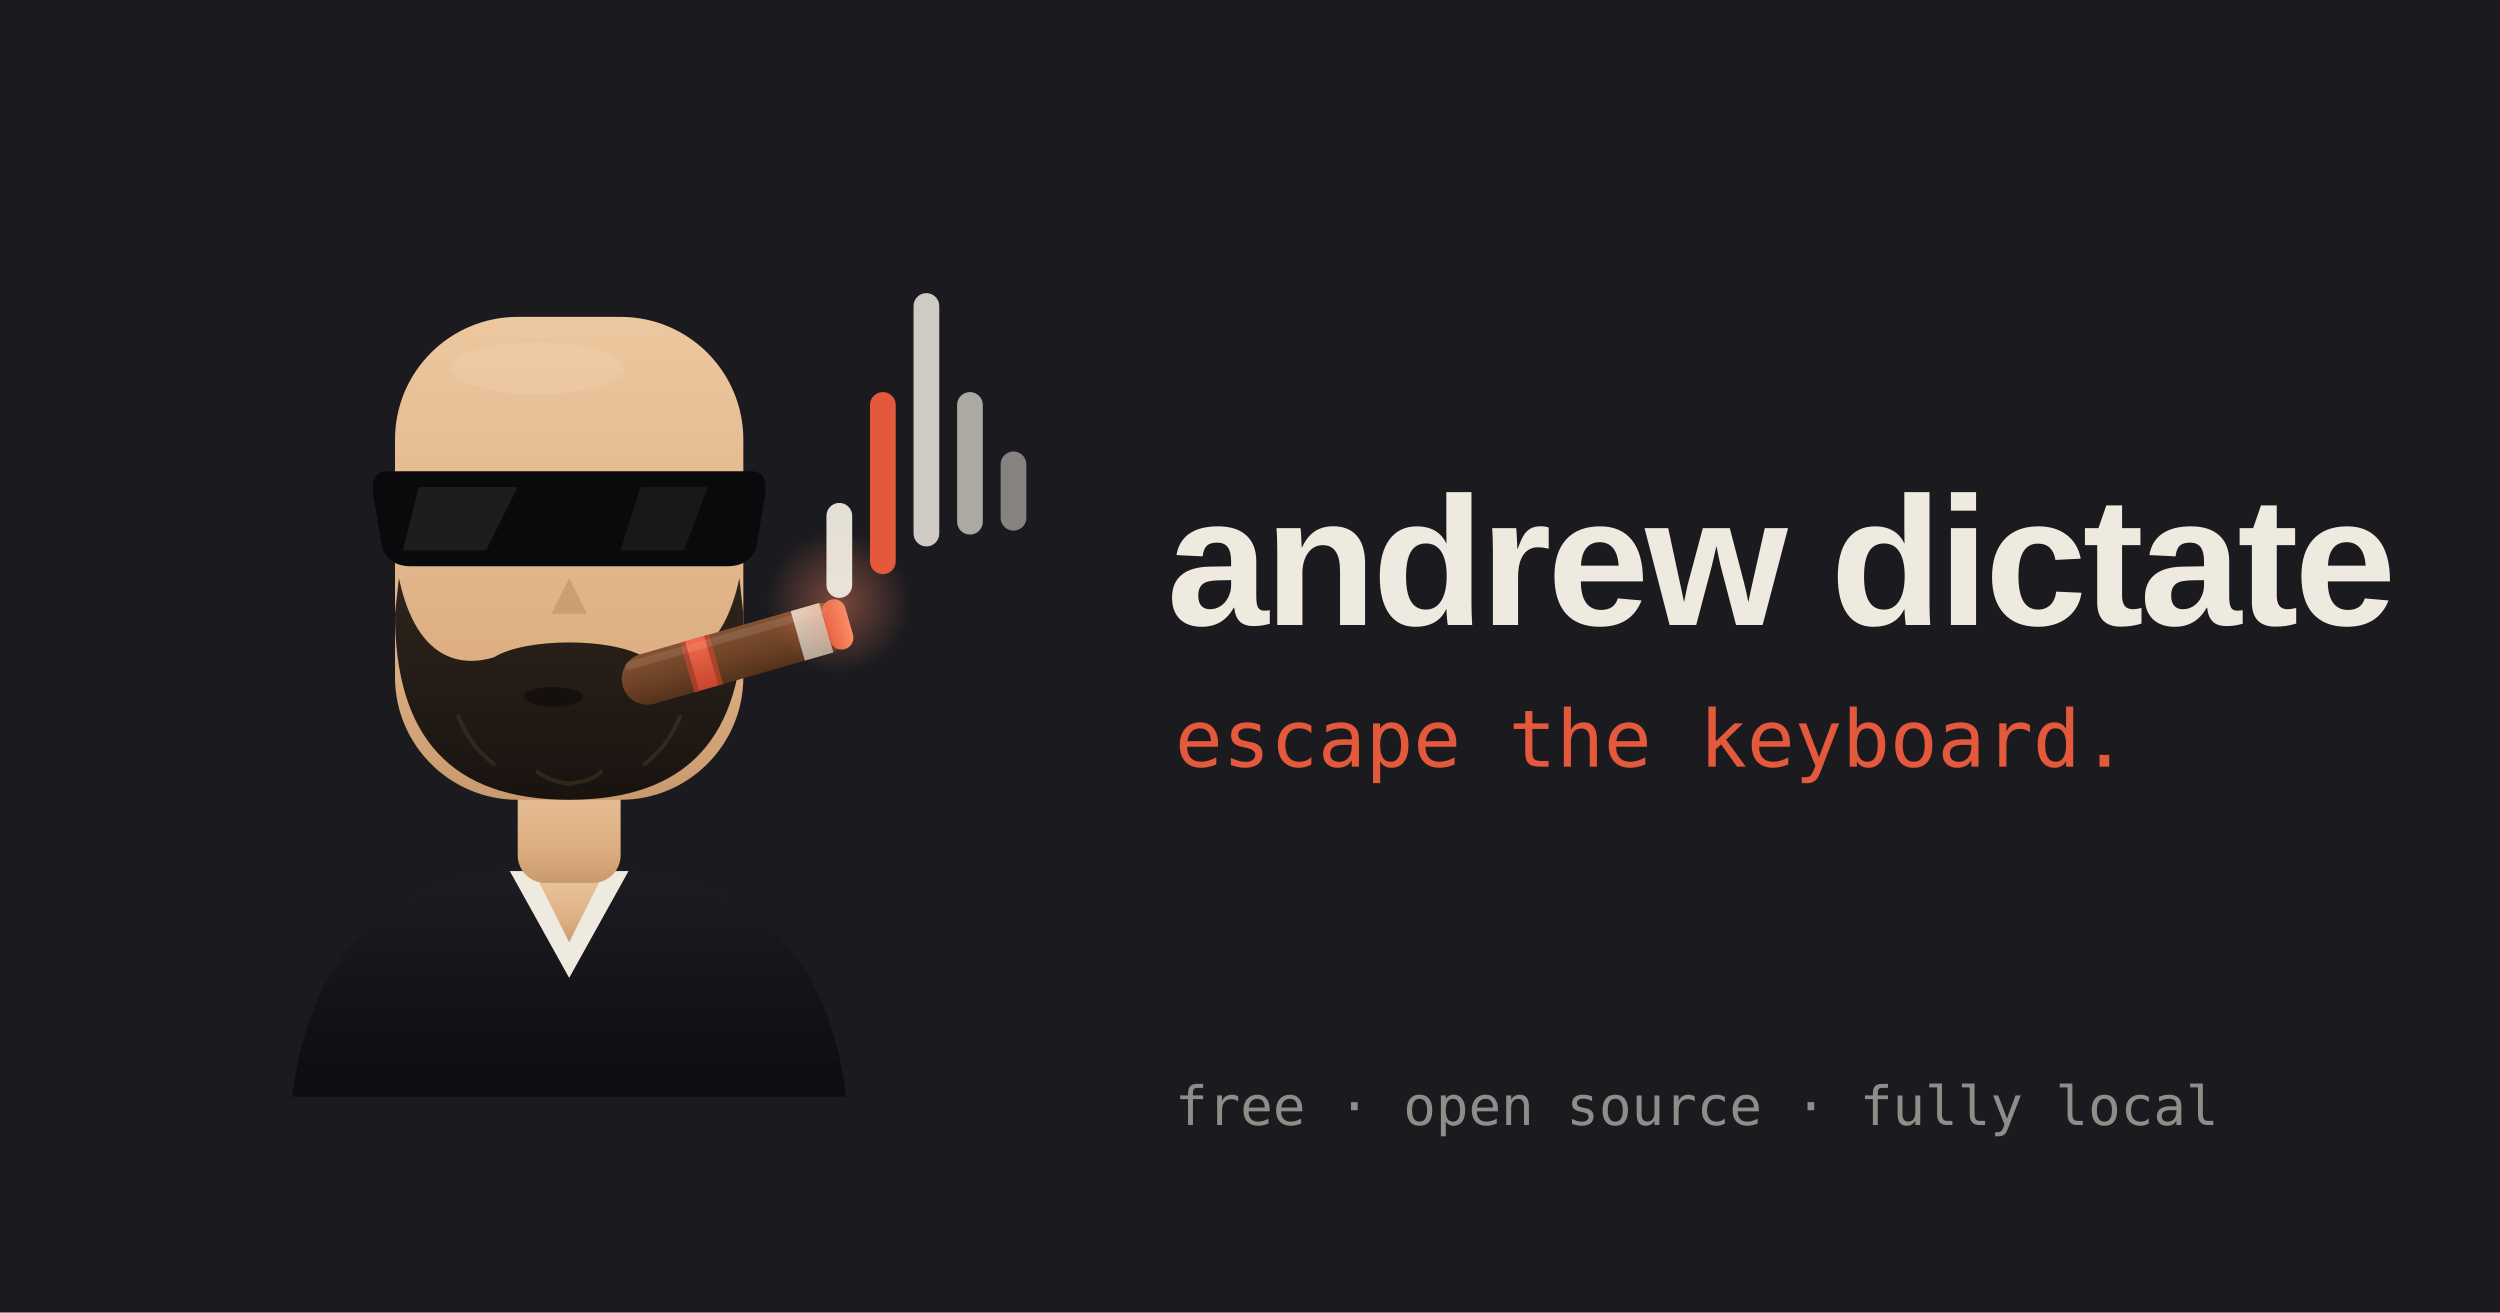
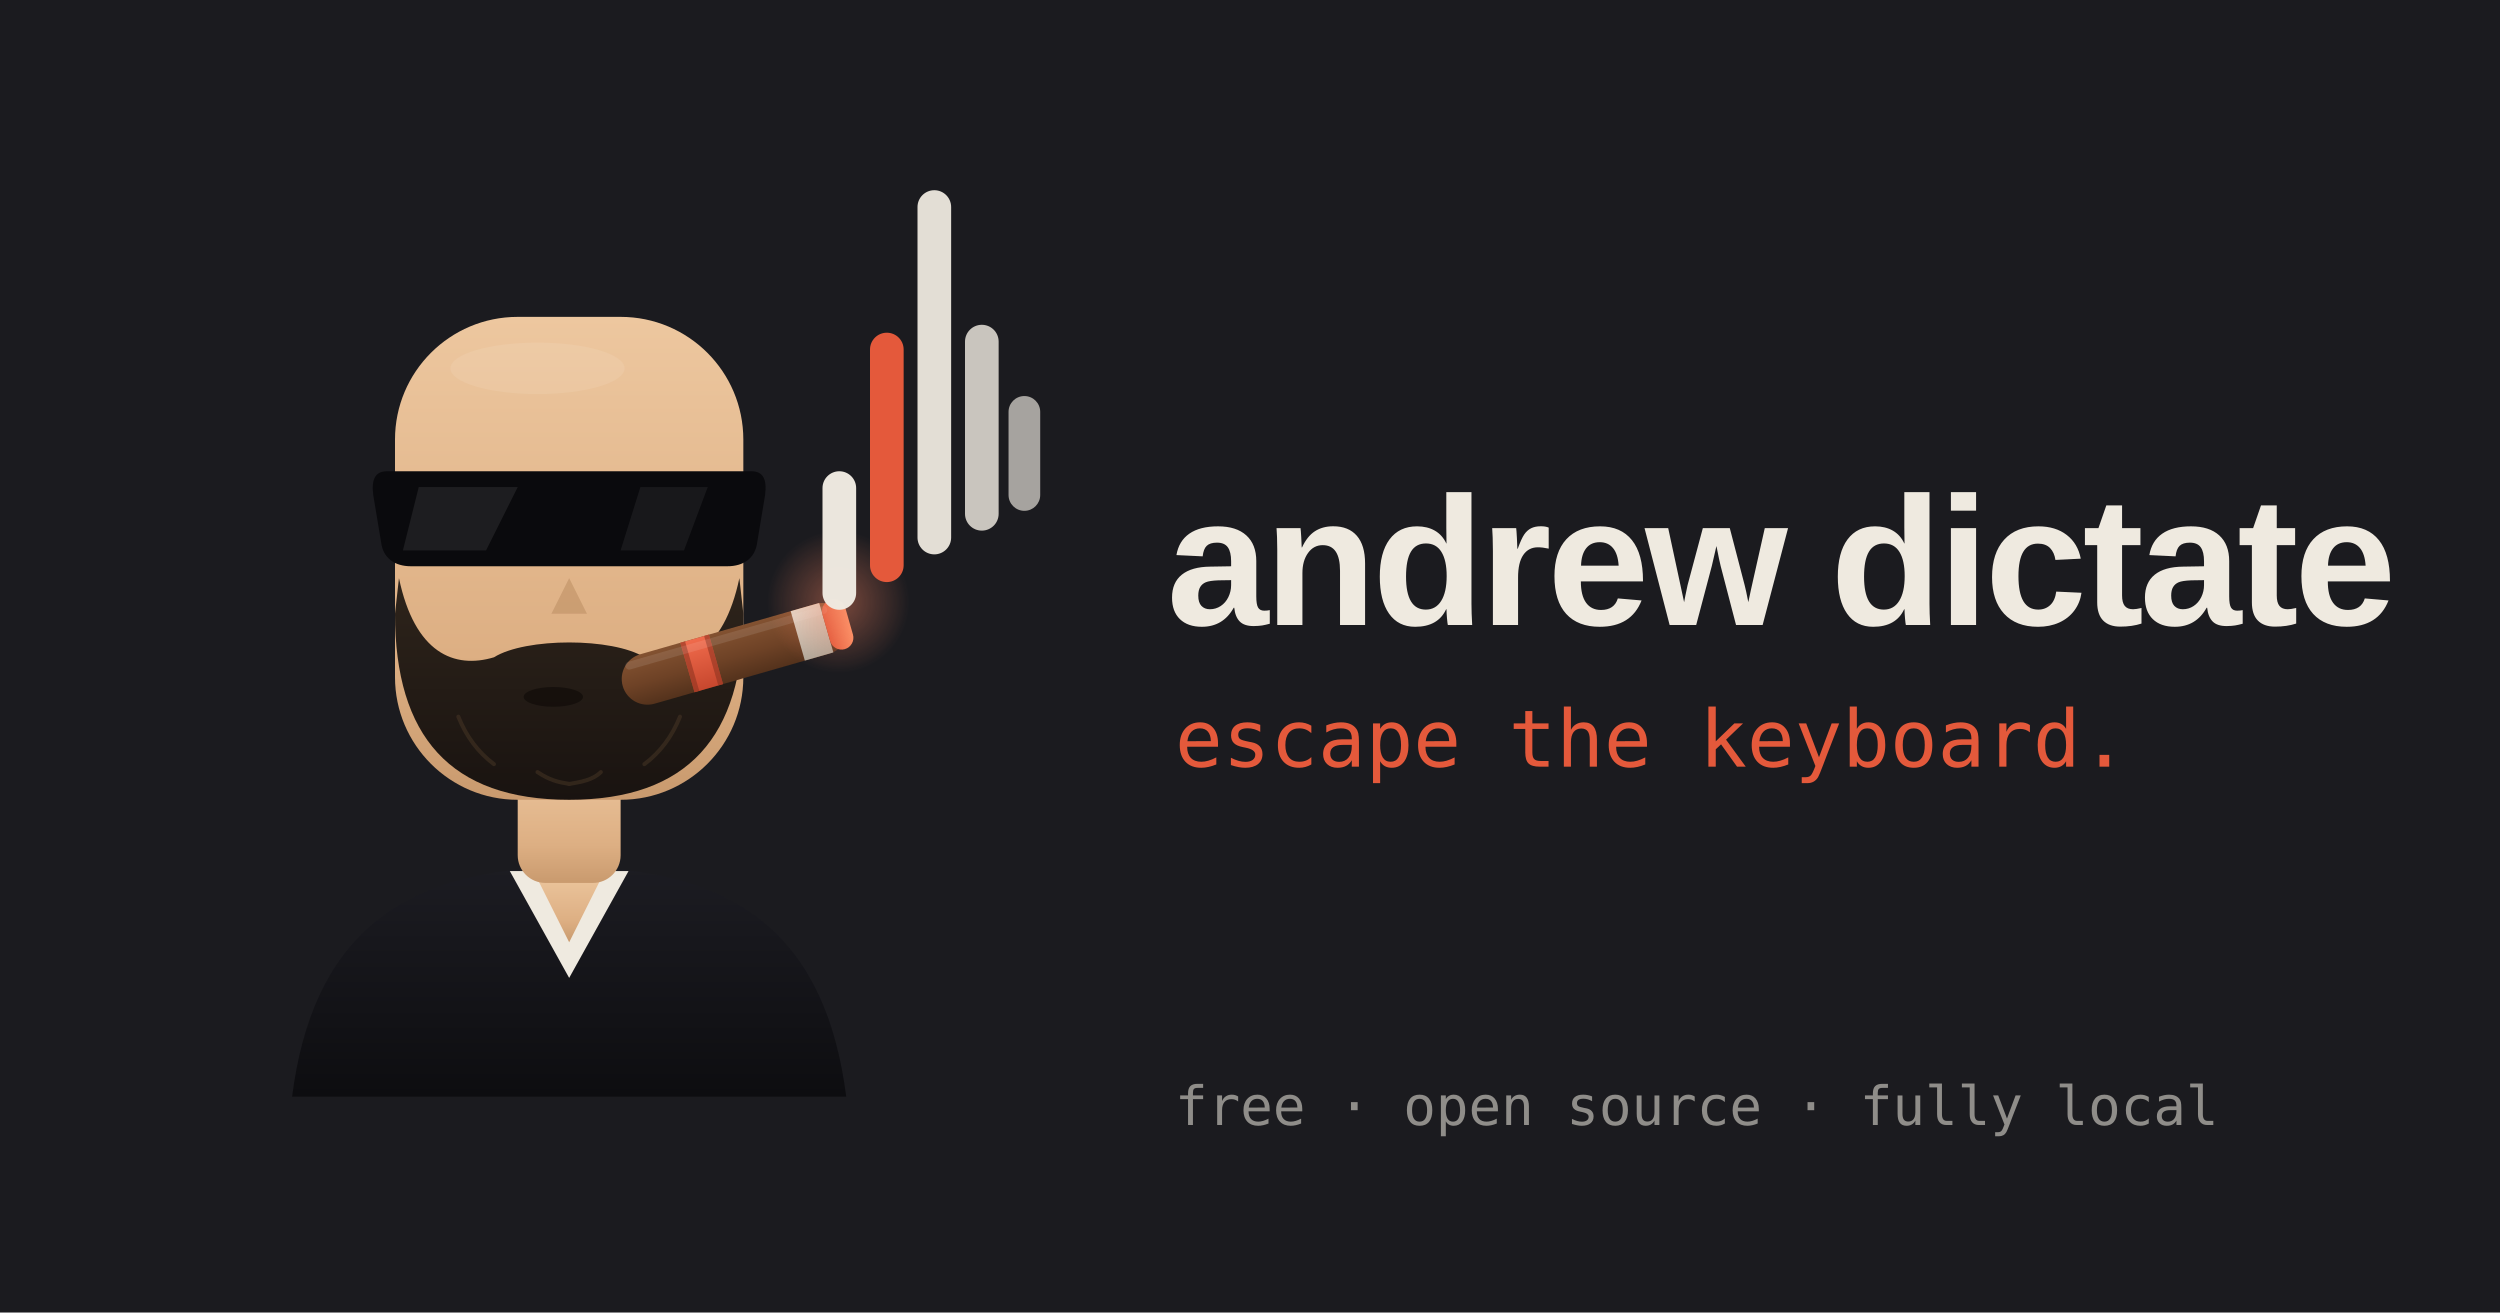
<svg xmlns="http://www.w3.org/2000/svg" viewBox="0 0 1200 630" width="1200" height="630">
  <defs>
    <radialGradient id="bgGlow" cx="52%" cy="40%" r="78%">
      <stop offset="0%" stop-color="#242430" />
      <stop offset="100%" stop-color="#141418" />
    </radialGradient>
    <linearGradient id="skin" x1="0" y1="0" x2="0" y2="1">
      <stop offset="0%" stop-color="#EDC79F" />
      <stop offset="70%" stop-color="#DDAF83" />
      <stop offset="100%" stop-color="#C99A6E" />
    </linearGradient>
    <linearGradient id="beard" x1="0" y1="0" x2="0" y2="1">
      <stop offset="0%" stop-color="#2E241B" />
      <stop offset="100%" stop-color="#191310" />
    </linearGradient>
    <linearGradient id="suit" x1="0" y1="0" x2="0" y2="1">
      <stop offset="0%" stop-color="#1C1C22" />
      <stop offset="100%" stop-color="#0D0D10" />
    </linearGradient>
    <linearGradient id="body" x1="0" y1="0" x2="0" y2="1">
      <stop offset="0%" stop-color="#835231" />
      <stop offset="55%" stop-color="#6E4226" />
      <stop offset="100%" stop-color="#54321C" />
    </linearGradient>
    <linearGradient id="band" x1="0" y1="0" x2="0" y2="1">
      <stop offset="0%" stop-color="#F06B4C" />
      <stop offset="100%" stop-color="#C7472E" />
    </linearGradient>
    <linearGradient id="ash" x1="0" y1="0" x2="0" y2="1">
      <stop offset="0%" stop-color="#E4DED1" />
      <stop offset="100%" stop-color="#AFA99C" />
    </linearGradient>
    <linearGradient id="ember" x1="0" y1="0" x2="1" y2="0">
      <stop offset="0%" stop-color="#E4593B" />
      <stop offset="100%" stop-color="#FF9468" />
    </linearGradient>
    <radialGradient id="emberGlow" cx="50%" cy="50%" r="50%">
      <stop offset="0%" stop-color="#F0805F" stop-opacity="0.45" />
      <stop offset="100%" stop-color="#F0805F" stop-opacity="0" />
    </radialGradient>
  </defs>
  <rect width="1200" height="630" fill="#1B1B1F" />
  <g transform="translate(30 40) scale(0.95)">
    <path d="M116 512 C 126 434, 168 396, 256 396 C 344 396, 386 434, 396 512 Z" fill="url(#suit)" />
    <path d="M226 398 L 286 398 L 256 452 Z" fill="#EFEAE0" />
    <path d="M238 398 L 274 398 L 256 434 Z" fill="url(#skin)" />
    <rect x="230" y="340" width="52" height="64" rx="14" fill="url(#skin)" />
    <rect x="230" y="340" width="52" height="18" fill="#B8895E" opacity="0.55" />
    <rect x="168" y="118" width="176" height="244" rx="62" fill="url(#skin)" />
    <ellipse cx="240" cy="144" rx="44" ry="13" fill="#FFFFFF" opacity="0.08" />
    <path d="M170 250            C 178 288, 198 296, 218 290            C 234 280, 278 280, 294 290            C 314 296, 334 288, 342 250            L 344 268            C 344 330, 316 362, 256 362            C 196 362, 168 330, 168 268            Z" fill="url(#beard)" />
    <ellipse cx="248" cy="310" rx="15" ry="5" fill="#0D0906" opacity="0.6" />
    <g stroke="#4A3826" stroke-width="2" opacity="0.5" fill="none" stroke-linecap="round">
      <path d="M200 320 C 204 330, 210 338, 218 344" />
      <path d="M312 320 C 308 330, 302 338, 294 344" />
      <path d="M240 348 C 246 352, 250 353, 256 354" />
      <path d="M272 348 C 268 352, 262 353, 256 354" />
    </g>
    <path d="M164 196            L 348 196            C 354 196, 356 200, 355 208            L 351 232            C 350 240, 344 244, 336 244            L 176 244            C 168 244, 162 240, 161 232            L 157 208            C 156 200, 158 196, 164 196            Z" fill="#0A0A0D" />
    <path d="M180 204 L 230 204 L 214 236 L 172 236 Z" fill="#FFFFFF" opacity="0.08" />
    <path d="M292 204 L 326 204 L 314 236 L 282 236 Z" fill="#FFFFFF" opacity="0.06" />
    <path d="M247 268 L 265 268 L 256 250 Z" fill="#B8895E" opacity="0.5" />
    <g transform="rotate(-16 288 300)">
      <rect x="282" y="290" width="118" height="26" rx="13" fill="url(#body)" />
      <rect x="316" y="290" width="15" height="26" fill="url(#band)" />
      <rect x="316" y="290" width="2.5" height="26" fill="#8F3320" opacity="0.6" />
      <rect x="328.5" y="290" width="2.5" height="26" fill="#8F3320" opacity="0.6" />
      <rect x="374" y="290" width="15" height="26" fill="url(#ash)" />
      <rect x="389" y="290" width="12" height="26" rx="6" fill="url(#ember)" />
      <rect x="286" y="292" width="106" height="4" rx="2" fill="#FFFFFF" opacity="0.10" />
    </g>
    <circle cx="392" cy="262" r="36" fill="url(#emberGlow)" />
    <g fill="#EFEAE0">
-       <rect x="386" y="212" width="13" height="48" rx="6.5" opacity="0.95" />
-       <rect x="408" y="156" width="13" height="92" rx="6.5" fill="#E4593B" />
-       <rect x="430" y="106" width="13" height="128" rx="6.5" opacity="0.85" />
-       <rect x="452" y="156" width="13" height="72" rx="6.5" opacity="0.68" />
-       <rect x="474" y="186" width="13" height="40" rx="6.5" opacity="0.5" />
+       <rect x="384" y="196" width="17" height="70" rx="8.5" opacity="0.98" />
+       <rect x="408" y="126" width="17" height="126" rx="8.5" fill="#E4593B" />
+       <rect x="432" y="54" width="17" height="184" rx="8.5" opacity="0.94" />
+       <rect x="456" y="122" width="17" height="104" rx="8.5" opacity="0.82" />
+       <rect x="478" y="158" width="16" height="58" rx="8" opacity="0.66" />
    </g>
  </g>
  <text x="560" y="300" font-family="-apple-system, 'Helvetica Neue', Arial, sans-serif" font-size="88" font-weight="600" letter-spacing="-2" fill="#EFEAE0">andrew dictate</text>
  <text x="564" y="368" font-family="ui-monospace, 'SF Mono', Menlo, monospace" font-size="38" fill="#E4593B">escape the keyboard.</text>
  <text x="564" y="540" font-family="ui-monospace, 'SF Mono', Menlo, monospace" font-size="26" fill="#EFEAE0" fill-opacity="0.55">free · open source · fully local</text>
</svg>
